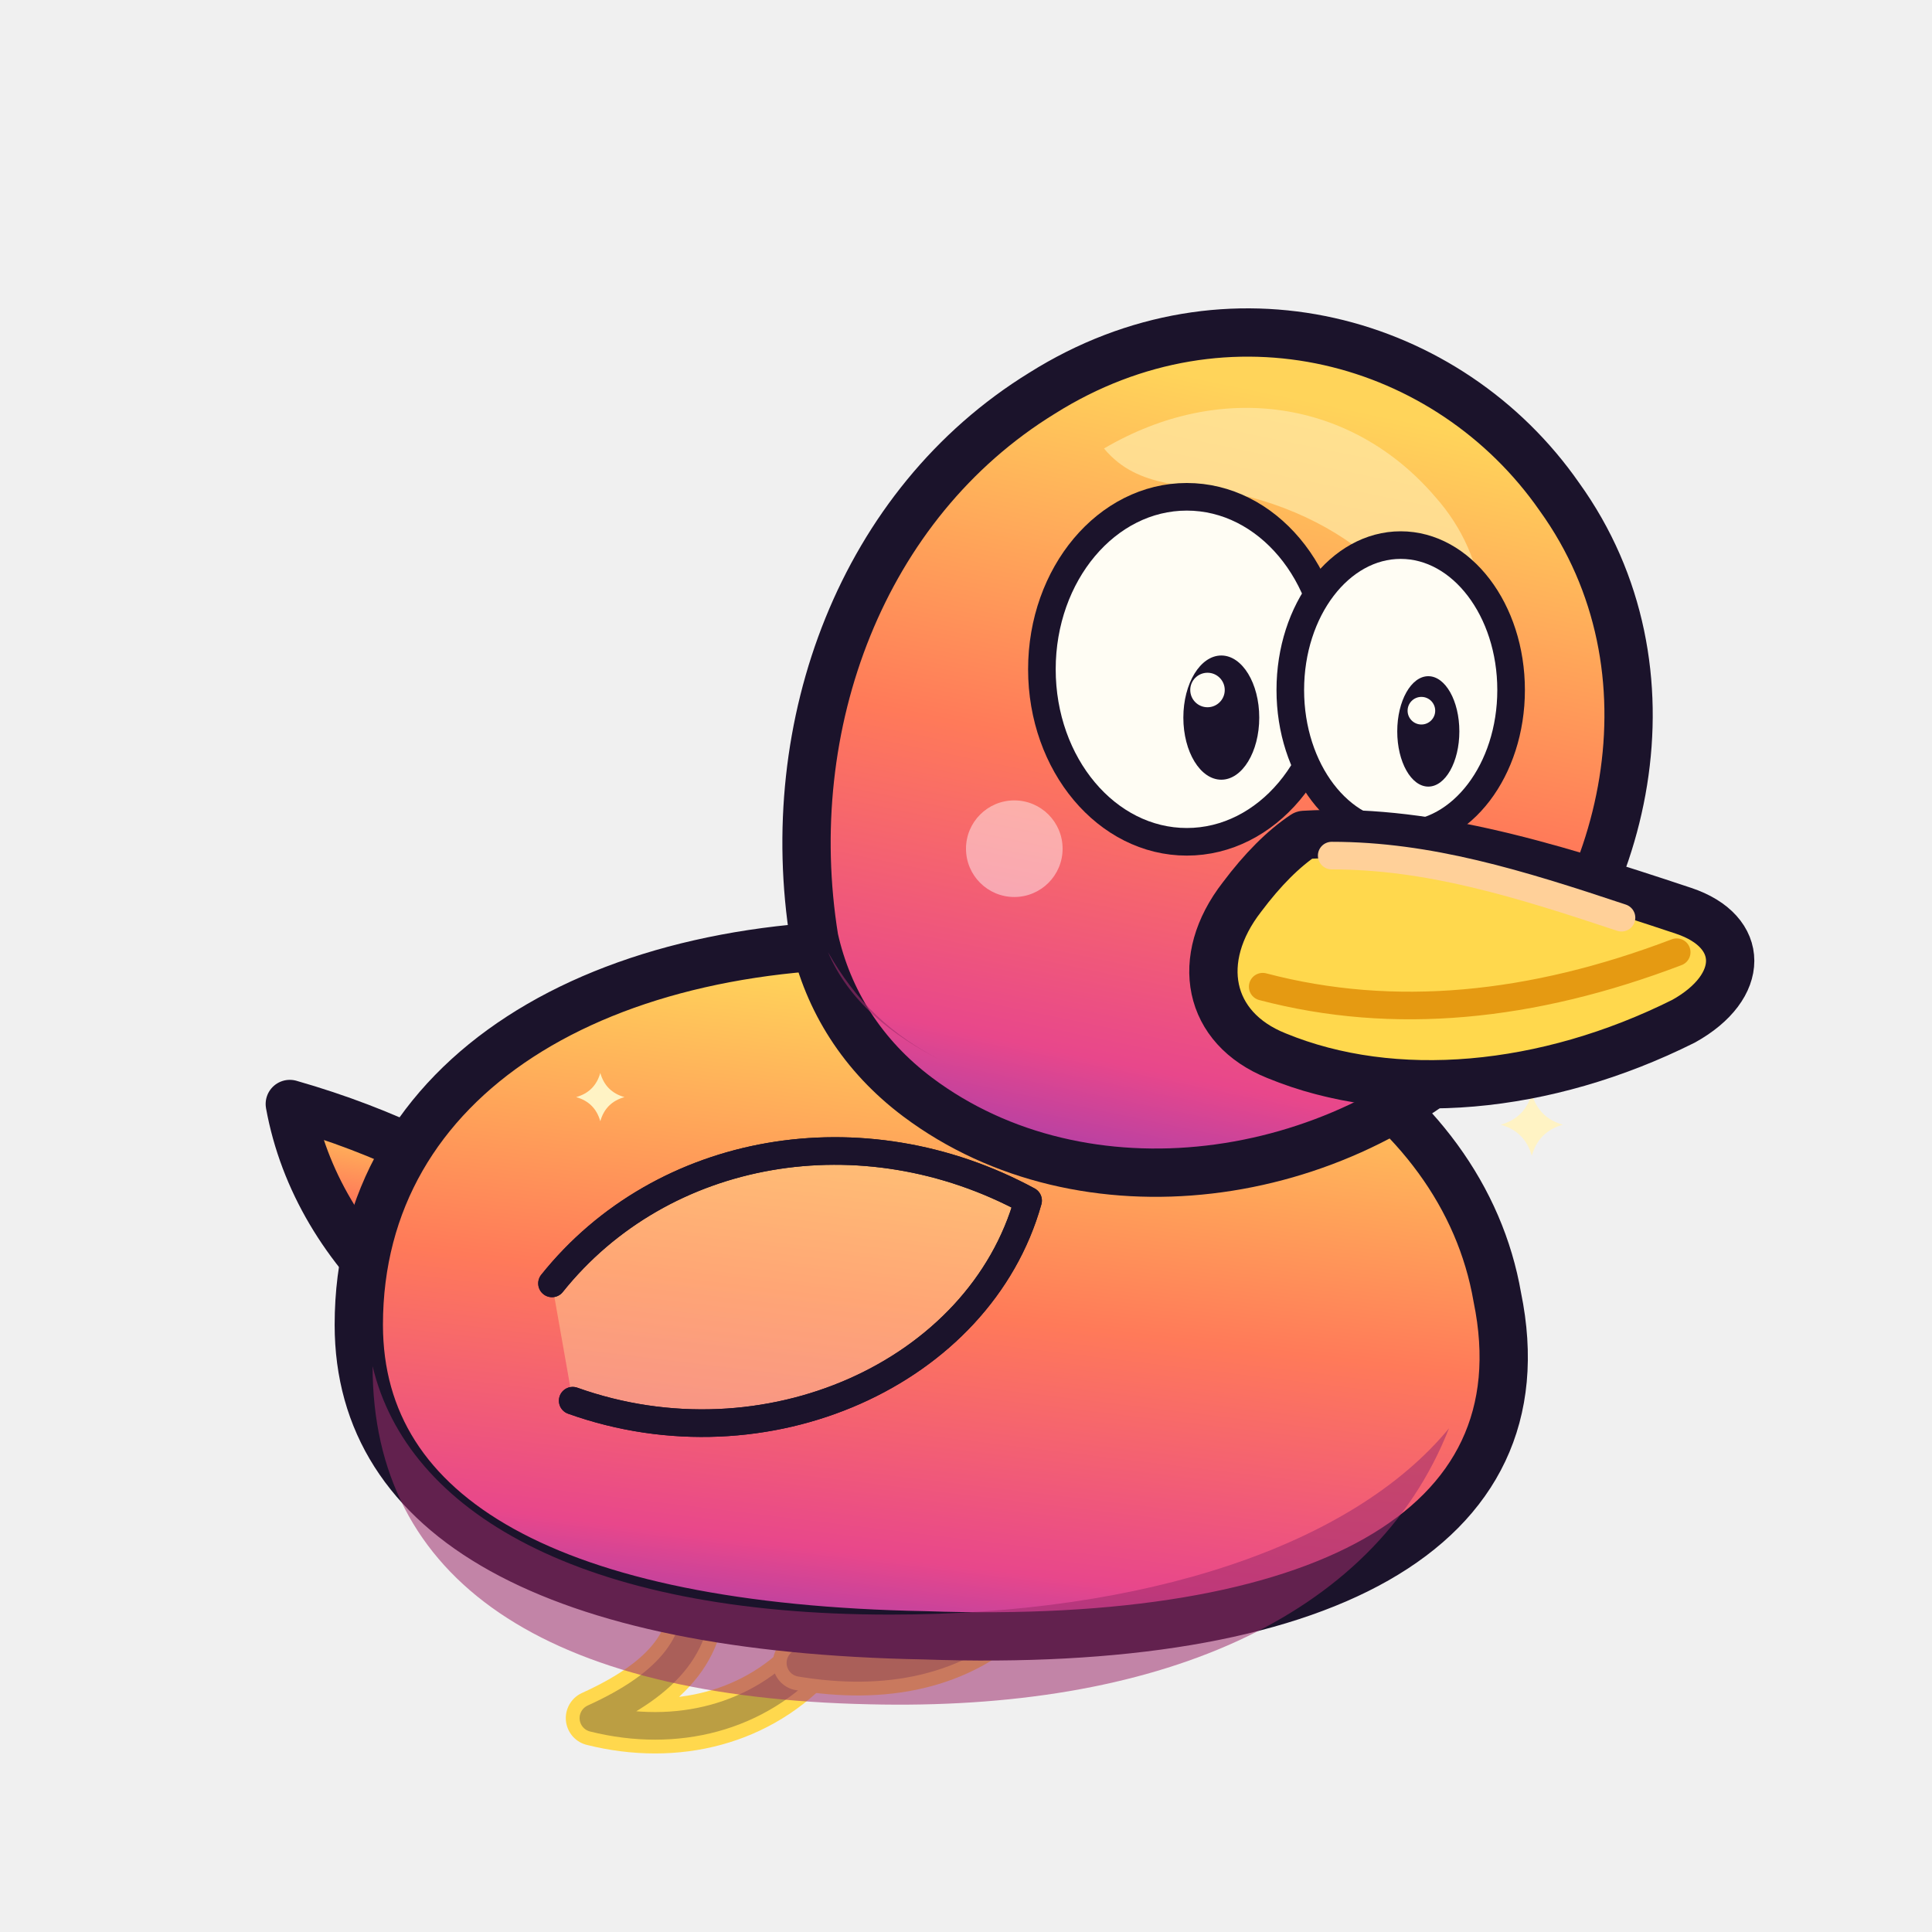
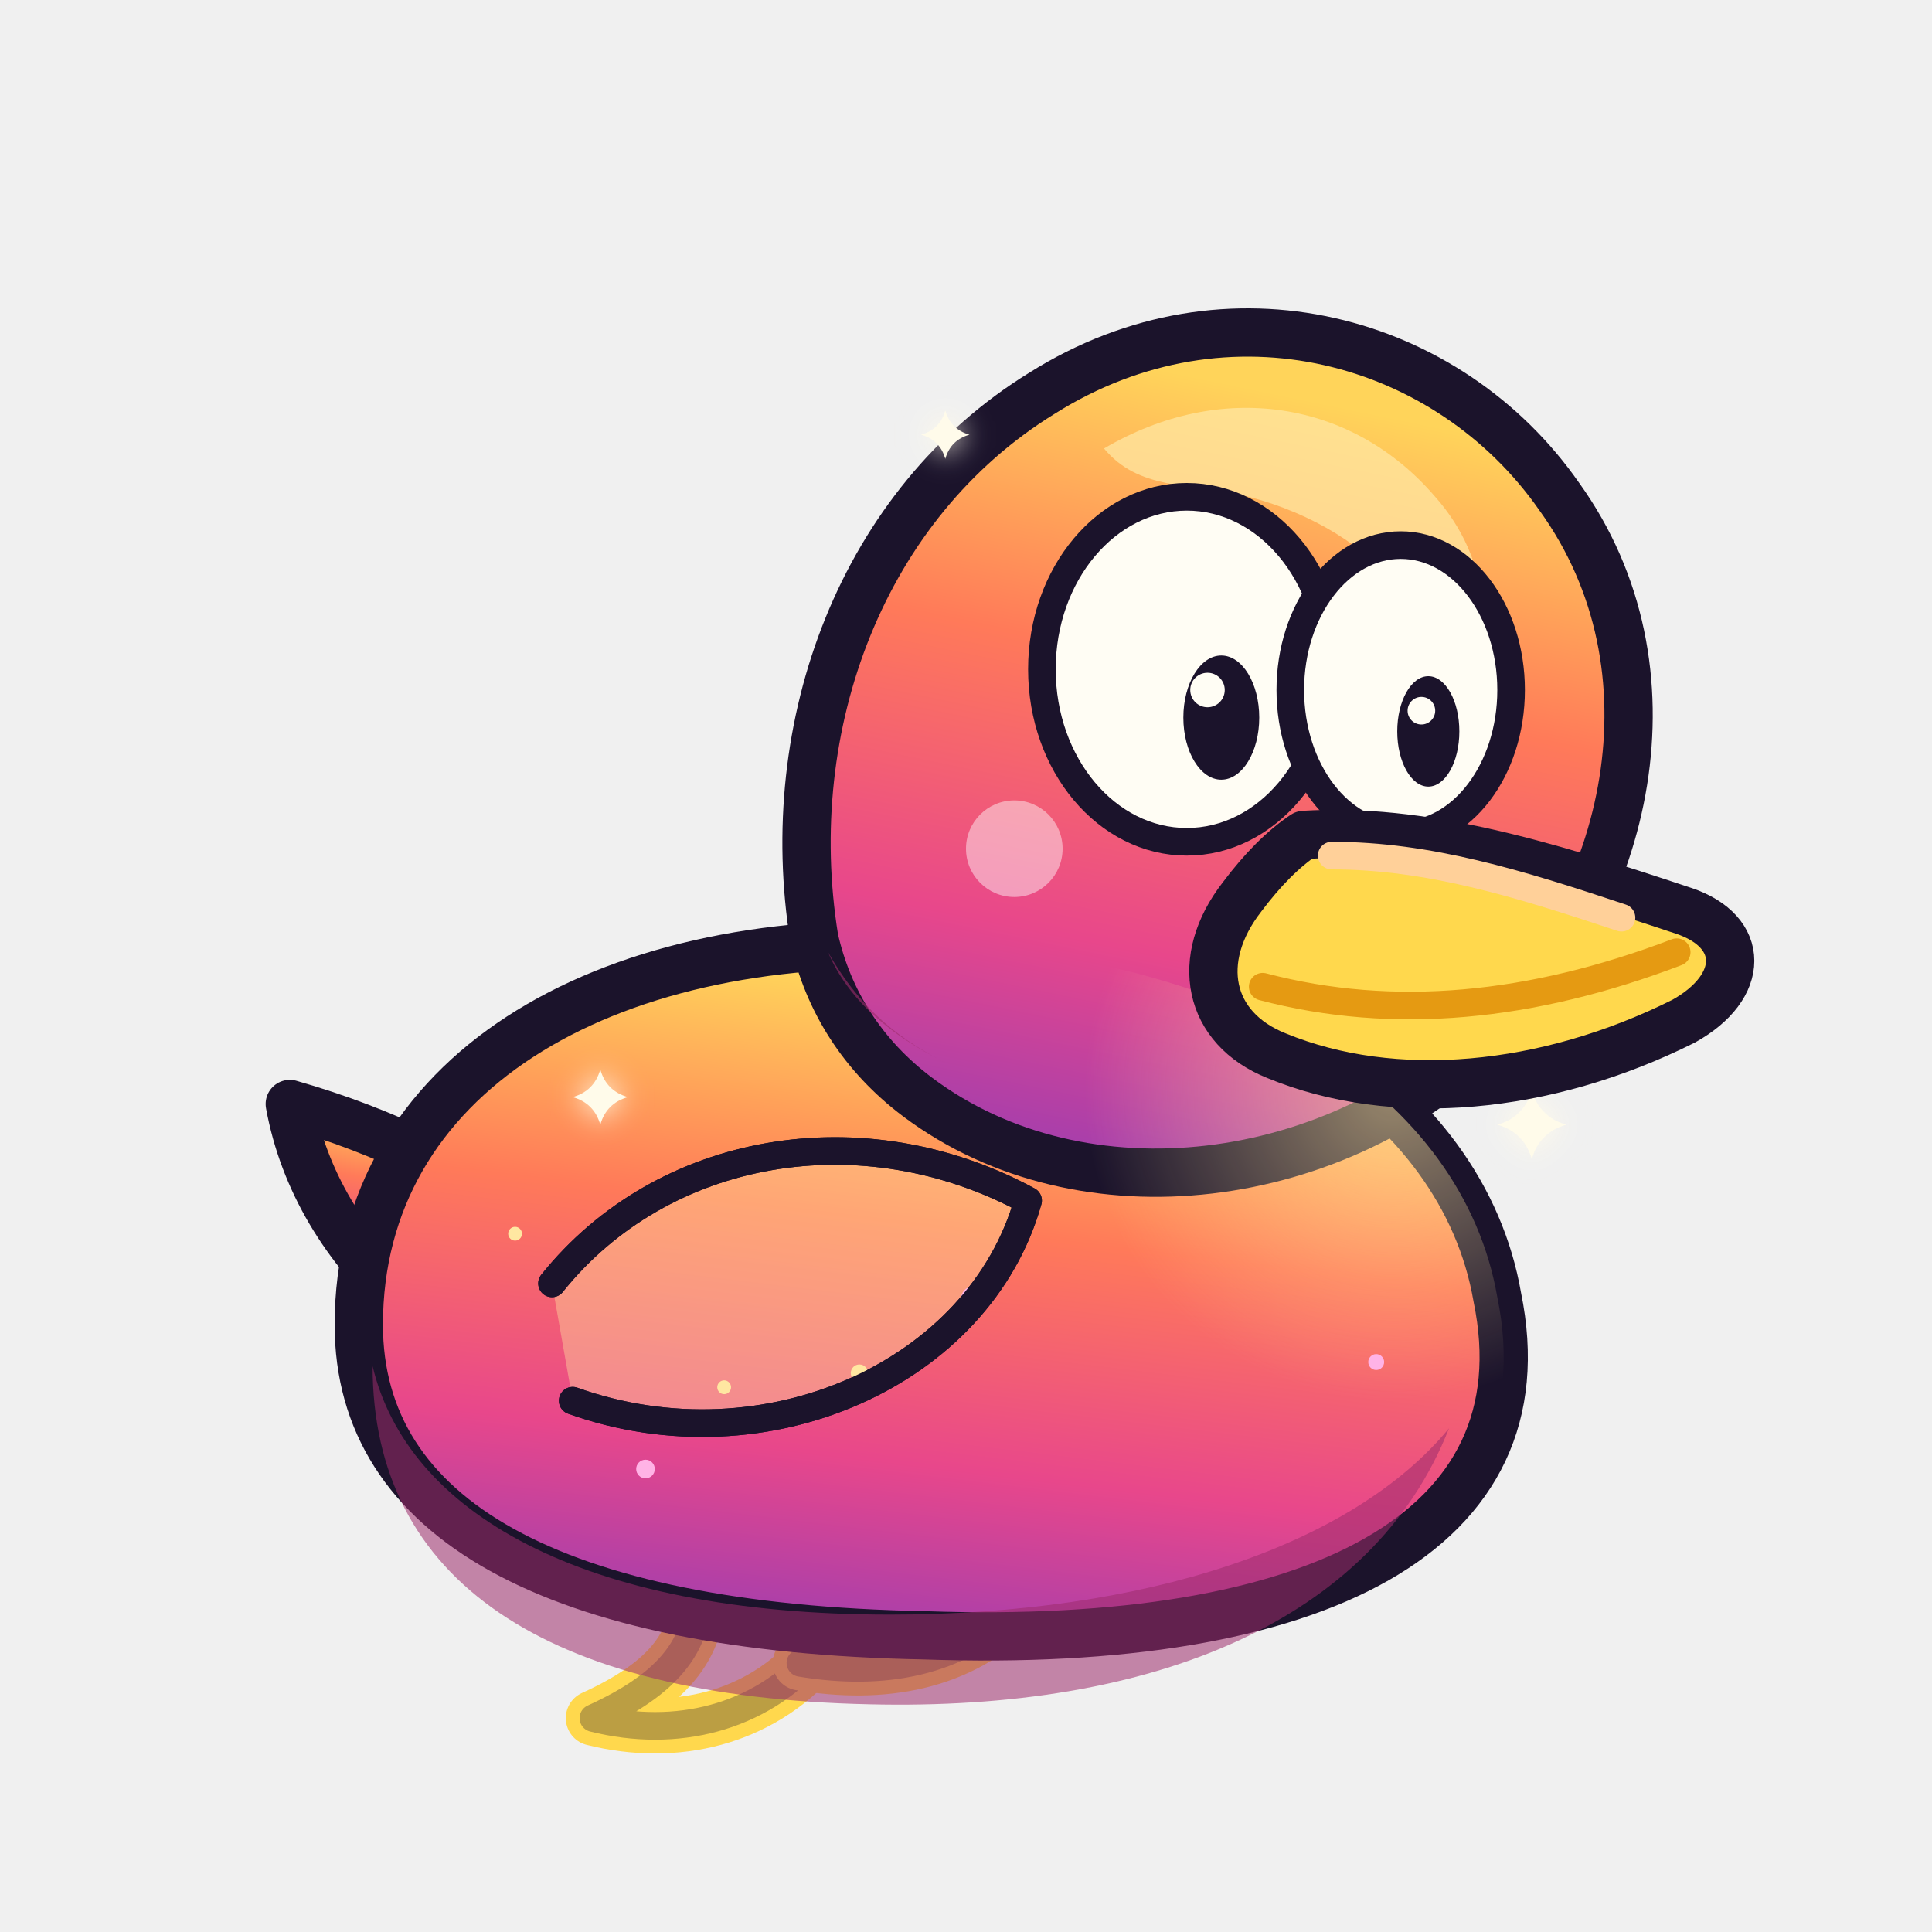
<svg xmlns="http://www.w3.org/2000/svg" viewBox="-24 -56 560 560" width="100%" height="100%" fill="none">
  <defs>
    <linearGradient id="sunset" x1="0.2" y1="0" x2="0" y2="1">
-       <stop offset="0" stop-color="#FFD45A" />
-       <stop offset="0.45" stop-color="#FF7A59" />
-       <stop offset="0.8" stop-color="#E8478B" />
-       <stop offset="1" stop-color="#8E3BB8" />
+       <stop offset="0" stop-color="#FFD45A">
+         <animate attributeName="stop-color" values="#FFD45A;#FF9E5E;#FFB3E6;#FFD45A;#FFD45A" dur="8s" begin="0s" repeatCount="indefinite" />
+       </stop>
+       <stop offset="0.333" stop-color="#FF7A59">
+         <animate attributeName="stop-color" values="#FF7A59;#F25C8A;#B15CFF;#FF7A59;#FF7A59" dur="8s" begin="0s" repeatCount="indefinite" />
+       </stop>
+       <stop offset="0.667" stop-color="#E8478B">
+         <animate attributeName="stop-color" values="#E8478B;#9B4DCA;#4F46E5;#E8478B;#E8478B" dur="8s" begin="0s" repeatCount="indefinite" />
+       </stop>
+       <stop offset="1" stop-color="#8E3BB8">
+         <animate attributeName="stop-color" values="#8E3BB8;#3B2A8F;#1E1B4B;#8E3BB8;#8E3BB8" dur="8s" begin="0s" repeatCount="indefinite" />
+       </stop>
    </linearGradient>
+     <radialGradient id="sun-bloom" cx="0.5" cy="0.5" r="0.5">
+       <stop offset="0" stop-color="#FFE7A1" stop-opacity="0.55" />
+       <stop offset="1" stop-color="#FFE7A1" stop-opacity="0" />
+     </radialGradient>
+     <filter id="sun-glow" x="-50%" y="-50%" width="200%" height="200%">
+       <feGaussianBlur stdDeviation="4" result="blur" />
+       <feMerge>
+         <feMergeNode in="blur" />
+         <feMergeNode in="SourceGraphic" />
+       </feMerge>
+     </filter>
  </defs>
  <path d="M178 402 c2 18 -8 30 -30 40 c24 6 48 0 64 -18" fill="none" stroke="#FFD84D" stroke-width="16" stroke-linecap="round" stroke-linejoin="round" />
  <path d="M178 402 c2 18 -8 30 -30 40 c24 6 48 0 64 -18" fill="none" stroke="#1B132B" stroke-width="8" stroke-linecap="round" stroke-linejoin="round" opacity="0.3" />
  <path d="M238 386 c2 18 -8 30 -30 40 c24 4 46 0 62 -16" fill="none" stroke="#FFD84D" stroke-width="16" stroke-linecap="round" stroke-linejoin="round" />
  <path d="M238 386 c2 18 -8 30 -30 40 c24 4 46 0 62 -16" fill="none" stroke="#1B132B" stroke-width="8" stroke-linecap="round" stroke-linejoin="round" opacity="0.3" />
  <path d="M94 322 c-18 -16 -30 -36 -34 -58 c28 8 52 20 70 34" fill="url(#sunset)" stroke="#1B132B" stroke-width="14" stroke-linecap="round" stroke-linejoin="round" />
  <path d="M80 328 c0 -72 70 -114 164 -110 c92 2 156 44 166 102 c14 68 -52 102 -166 98 c-108 -2 -164 -34 -164 -90 Z" fill="url(#sunset)" stroke="#1B132B" stroke-width="14" stroke-linejoin="round" />
  <path d="M84 340 c10 42 60 72 150 72 c74 0 134 -20 162 -54 c-22 56 -86 82 -168 80 c-94 -2 -144 -36 -144 -98 Z" fill="#9D2B6B" opacity="0.55" />
  <path d="M212 216 c-10 -62 14 -126 66 -158 c54 -34 118 -16 150 30 c36 50 20 118 -20 156 c-44 44 -118 54 -166 18 c-16 -12 -26 -28 -30 -46 Z" fill="url(#sunset)" stroke="#1B132B" stroke-width="14" stroke-linejoin="round" />
  <path d="M296 74 c34 -20 72 -14 96 14 c16 18 18 42 8 66 c-4 -28 -24 -56 -62 -66 c-18 -4 -32 -2 -42 -14 Z" fill="#FFE7A1" opacity="0.75" />
  <path d="M216 220 c6 14 18 24 34 32 c-16 -8 -26 -18 -34 -32 Z" fill="#9D2B6B" opacity="0.6" />
  <path d="M136 316 c32 -40 90 -50 138 -24 c-14 50 -76 78 -132 58" fill="#FFE7A1" opacity="0.4" />
  <path d="M136 316 c32 -40 90 -50 138 -24 c-14 50 -76 78 -132 58" fill="none" stroke="#1B132B" stroke-width="8" stroke-linecap="round" stroke-linejoin="round" />
-   <g>
-     <path d="M420 261 Q421.98 268.02 429 270 Q421.98 271.98 420 279 Q418.02 271.98 411 270 Q418.02 268.02 420 261 Z" fill="#FFF3C4" />
-     <animate attribute-name="opacity" values="0.15;1;0.15" dur="2.6s" repeat-count="indefinite" calc-mode="spline" key-splines="0.45 0 0.55 1;0.45 0 0.55 1" begin="0s" />
+   <clipPath id="sunset-t">
+     <path d="M80 328 c0 -72 70 -114 164 -110 c92 2 156 44 166 102 c14 68 -52 102 -166 98 c-108 -2 -164 -34 -164 -90 Z" />
+   </clipPath>
+   <g clip-path="url(#sunset-t)">
+     <circle cx="380" cy="260" r="90" fill="url(#sun-bloom)">
+       <animate attributeName="cy" values="250;300;250" dur="8s" repeatCount="indefinite" calcMode="spline" keySplines="0.45 0 0.55 1;0.45 0 0.55 1" />
+     </circle>
+   </g>
+   <g filter="url(#sun-glow)">
+     <g transform="translate(420 270)">
+       <g>
+         <animateTransform attributeName="transform" type="scale" values="0;1.15;0;0" keyTimes="0;0.18;0.4;1" dur="2.6s" begin="0s" repeatCount="indefinite" />
+         <g transform="translate(-420 -270)">
+           <g>
+             <path d="M420 260 Q422.2 267.8 430 270 Q422.2 272.2 420 280 Q417.8 272.2 410 270 Q417.8 267.8 420 260 Z" fill="#FFFBEA" />
+             <animateTransform attributeName="transform" type="rotate" values="0 420 270;90 420 270" dur="2.6s" begin="0s" repeatCount="indefinite" />
+           </g>
+         </g>
+       </g>
+     </g>
+     <g transform="translate(150 262)">
+       <g>
+         <animateTransform attributeName="transform" type="scale" values="0;1.15;0;0" keyTimes="0;0.18;0.4;1" dur="2.6s" begin="0.9s" repeatCount="indefinite" />
+         <g transform="translate(-150 -262)">
+           <g>
+             <path d="M150 254 Q151.76 260.24 158 262 Q151.76 263.76 150 270 Q148.24 263.76 142 262 Q148.24 260.24 150 254 Z" fill="#FFFBEA" />
+             <animateTransform attributeName="transform" type="rotate" values="0 150 262;90 150 262" dur="2.6s" begin="0.9s" repeatCount="indefinite" />
+           </g>
+         </g>
+       </g>
+     </g>
+     <g transform="translate(250 70)">
+       <g>
+         <animateTransform attributeName="transform" type="scale" values="0;1.15;0;0" keyTimes="0;0.18;0.4;1" dur="2.6s" begin="1.7s" repeatCount="indefinite" />
+         <g transform="translate(-250 -70)">
+           <g>
+             <path d="M250 63 Q251.54 68.46 257 70 Q251.54 71.54 250 77 Q248.46 71.54 243 70 Q248.46 68.46 250 63 Z" fill="#FFFBEA" />
+             <animateTransform attributeName="transform" type="rotate" values="0 250 70;90 250 70" dur="2.6s" begin="1.7s" repeatCount="indefinite" />
+           </g>
+         </g>
+       </g>
+     </g>
  </g>
  <g>
-     <path d="M150 255 Q151.54 260.46 157 262 Q151.54 263.54 150 269 Q148.46 263.54 143 262 Q148.46 260.46 150 255 Z" fill="#FFF3C4" />
-     <animate attribute-name="opacity" values="0.15;1;0.15" dur="2.2s" repeat-count="indefinite" calc-mode="spline" key-splines="0.45 0 0.55 1;0.45 0 0.55 1" begin="1s" />
+     <circle cx="125.3" cy="301.6" r="2.0" fill="#FFE7A1" />
+     <animateTransform attributeName="transform" type="translate" values="0 0;-9.6 -90" dur="2.43s" begin="-0.05s" repeatCount="indefinite" />
+     <animate attributeName="opacity" values="0;1;1;0" keyTimes="0;0.2;0.7;1" dur="2.43s" begin="-0.05s" repeatCount="indefinite" />
+   </g>
+   <g>
+     <circle cx="258.0" cy="320.3" r="3.4" fill="#FFB3E6" />
+     <animateTransform attributeName="transform" type="translate" values="0 0;0.6 -90" dur="3.86s" begin="-0.98s" repeatCount="indefinite" />
+     <animate attributeName="opacity" values="0;1;1;0" keyTimes="0;0.2;0.7;1" dur="3.86s" begin="-0.98s" repeatCount="indefinite" />
+   </g>
+   <g>
+     <circle cx="225.1" cy="342.0" r="2.5" fill="#FFE7A1" />
+     <animateTransform attributeName="transform" type="translate" values="0 0;-1.9 -90" dur="2.92s" begin="-1.53s" repeatCount="indefinite" />
+     <animate attributeName="opacity" values="0;1;1;0" keyTimes="0;0.2;0.7;1" dur="2.92s" begin="-1.53s" repeatCount="indefinite" />
+   </g>
+   <g>
+     <circle cx="163.1" cy="369.8" r="2.7" fill="#FFB3E6" />
+     <animateTransform attributeName="transform" type="translate" values="0 0;-6.7 -90" dur="3.11s" begin="-2.72s" repeatCount="indefinite" />
+     <animate attributeName="opacity" values="0;1;1;0" keyTimes="0;0.2;0.7;1" dur="3.11s" begin="-2.72s" repeatCount="indefinite" />
+   </g>
+   <g>
+     <circle cx="185.9" cy="346.1" r="2.0" fill="#FFE7A1" />
+     <animateTransform attributeName="transform" type="translate" values="0 0;-4.9 -90" dur="2.42s" begin="-1.40s" repeatCount="indefinite" />
+     <animate attributeName="opacity" values="0;1;1;0" keyTimes="0;0.2;0.7;1" dur="2.42s" begin="-1.40s" repeatCount="indefinite" />
+   </g>
+   <g>
+     <circle cx="374.9" cy="338.8" r="2.3" fill="#FFB3E6" />
+     <animateTransform attributeName="transform" type="translate" values="0 0;9.6 -90" dur="2.73s" begin="-1.33s" repeatCount="indefinite" />
+     <animate attributeName="opacity" values="0;1;1;0" keyTimes="0;0.2;0.7;1" dur="2.73s" begin="-1.33s" repeatCount="indefinite" />
  </g>
  <path d="M136 316 c32 -40 90 -50 138 -24 c-14 50 -76 78 -132 58" fill="none" stroke="#1B132B" stroke-width="8" stroke-linecap="round" stroke-linejoin="round" />
  <circle cx="270" cy="190" r="14" fill="#FFFFFF" opacity="0.45" />
  <ellipse cx="320" cy="138" rx="42" ry="50" fill="#FFFDF4" stroke="#1B132B" stroke-width="8" />
  <ellipse cx="330" cy="152" rx="11" ry="18" fill="#1B132B" />
  <circle cx="326" cy="144" r="5" fill="#FFFDF4" />
  <ellipse cx="382" cy="144" rx="32" ry="42" fill="#FFFDF4" stroke="#1B132B" stroke-width="8" />
  <ellipse cx="390" cy="156" rx="9" ry="16" fill="#1B132B" />
  <circle cx="388" cy="150" r="4" fill="#FFFDF4" />
  <path d="M354 186 c34 -2 68 8 110 22 c18 6 18 22 0 32 c-40 20 -84 24 -118 10 c-20 -8 -24 -28 -10 -46 c6 -8 12 -14 18 -18 Z" fill="#FFD84D" stroke="#1B132B" stroke-width="14" stroke-linejoin="round" />
  <path d="M362 192 c28 0 54 8 84 18" stroke="#FFD099" stroke-width="8" stroke-linecap="round" fill="none" />
  <path d="M342 230 c38 10 78 6 120 -10" stroke="#E59A12" stroke-width="8" stroke-linecap="round" fill="none" />
</svg>
